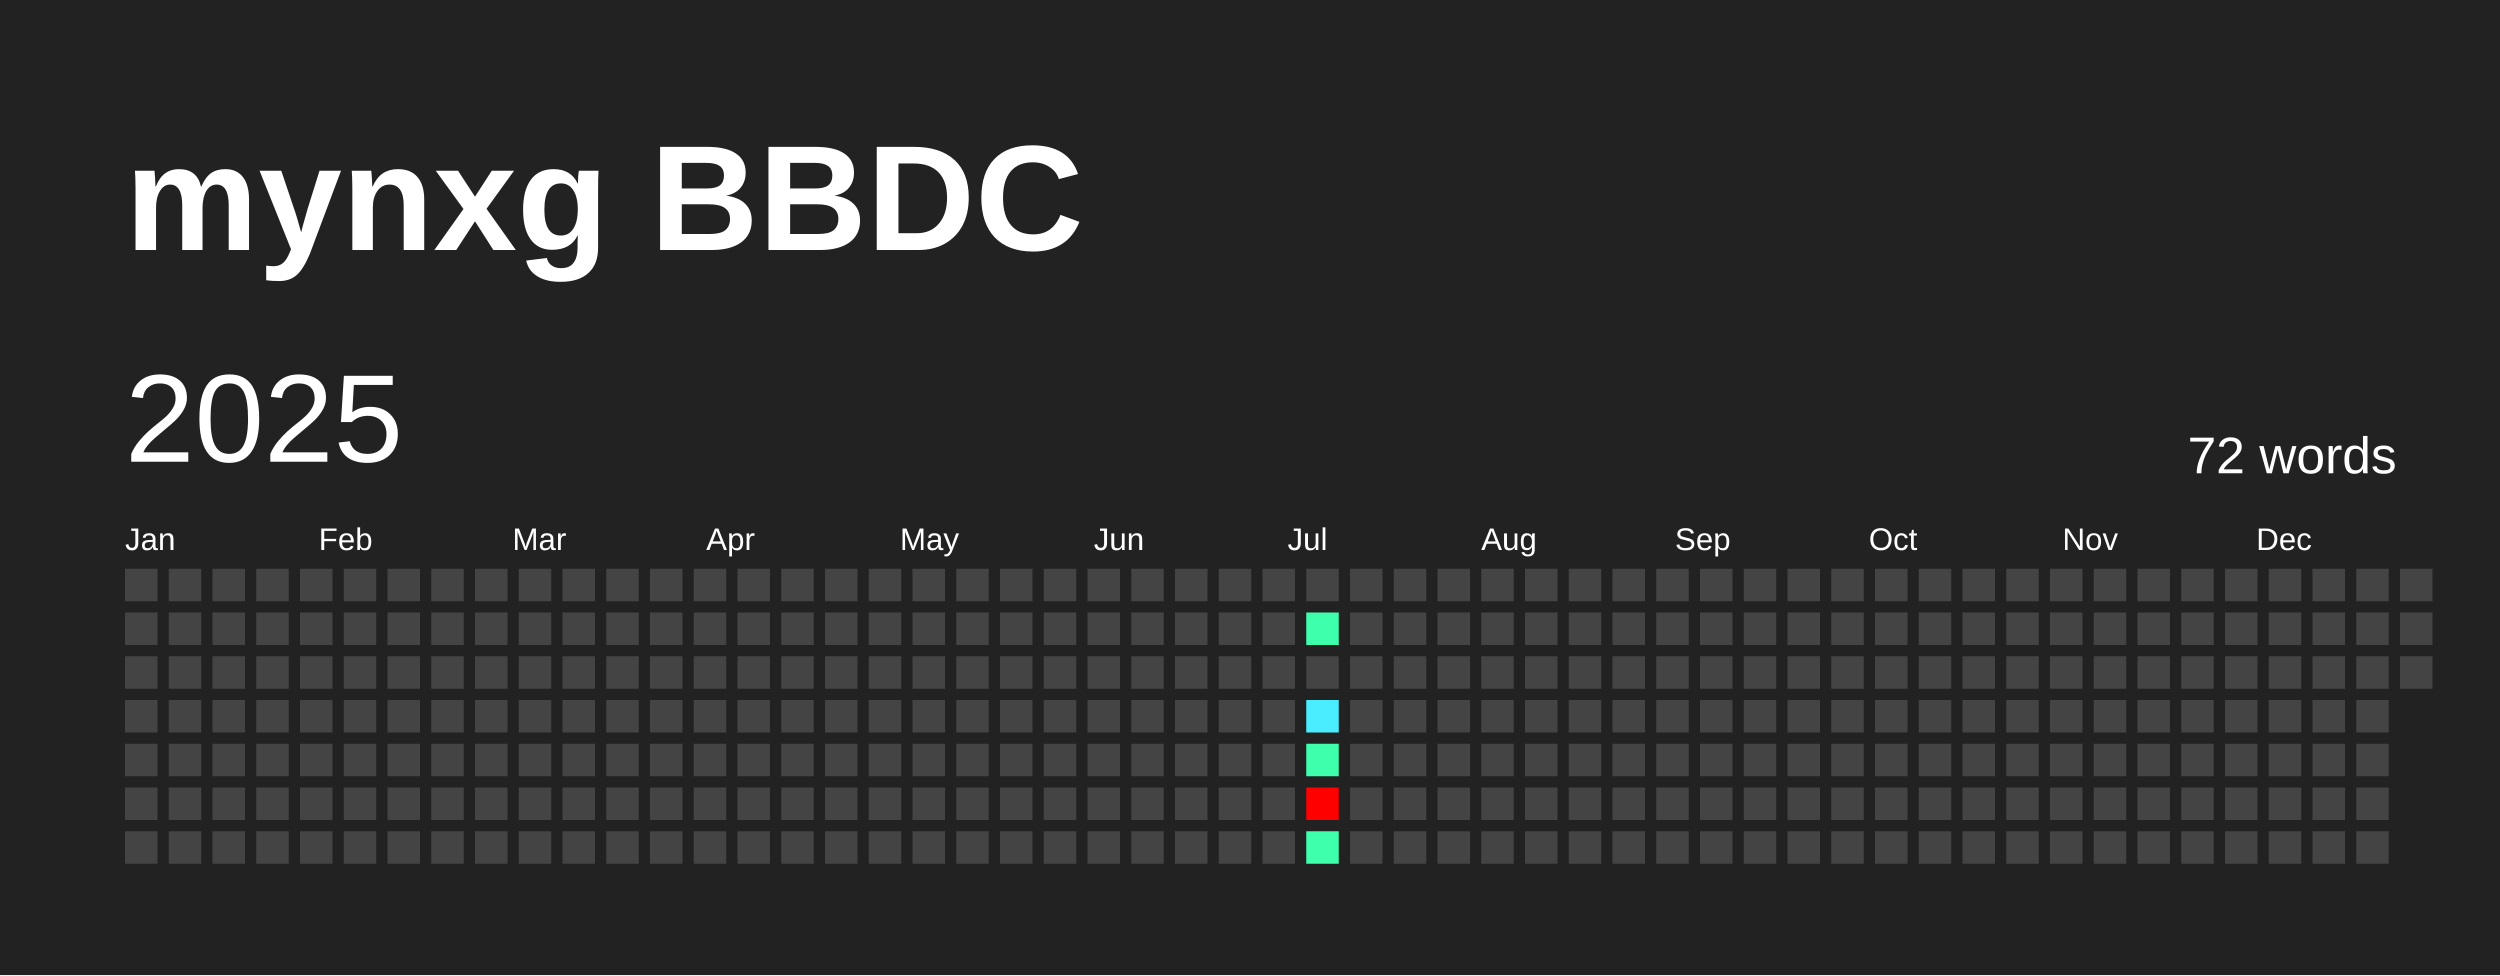
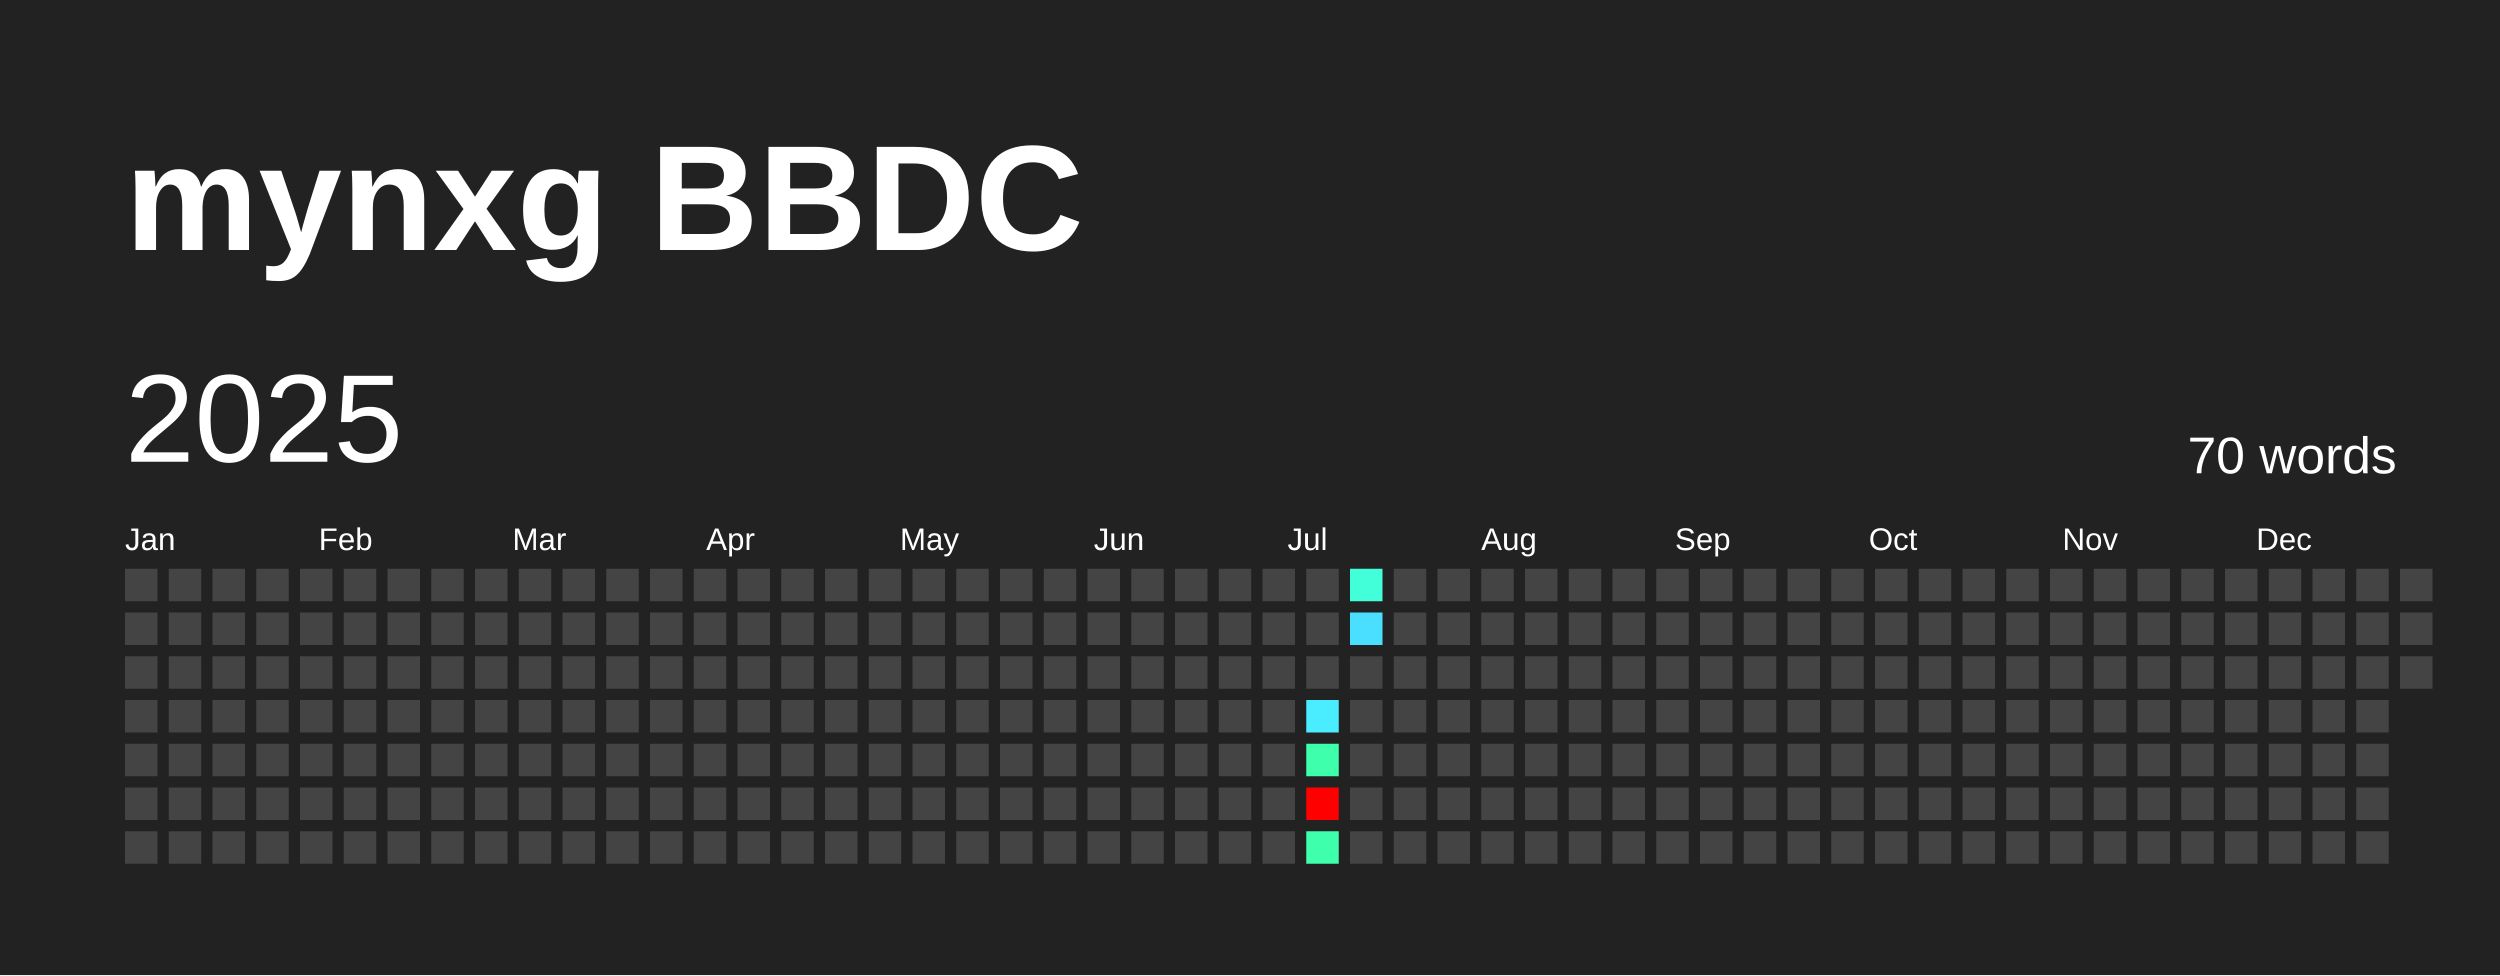
<svg xmlns="http://www.w3.org/2000/svg" baseProfile="full" height="78mm" version="1.1" viewBox="0,0,200,78" width="200mm">
  <defs />
  <rect fill="#222222" height="78" width="200" x="0" y="0" />
  <text fill="#FFFFFF" style="font-size:12px; font-family:Arial; font-weight:bold;" x="10" y="20">mynxg BBDC</text>
  <text dominant-baseline="hanging" fill="#FFFFFF" style="font-size:10.0px; font-family:Arial;" x="10" y="30">2025</text>
-   <text dominant-baseline="hanging" fill="#FFFFFF" style="font-size:4.125px; font-family:Arial;" x="175" y="35">72 words</text>
+   <text dominant-baseline="hanging" fill="#FFFFFF" style="font-size:4.125px; font-family:Arial;" x="175" y="35">70 words</text>
  <text fill="#FFFFFF" style="font-size:2.5px; font-family:Arial" x="10.0" y="44">Jan</text>
  <text fill="#FFFFFF" style="font-size:2.5px; font-family:Arial" x="25.5" y="44">Feb</text>
  <text fill="#FFFFFF" style="font-size:2.5px; font-family:Arial" x="41.0" y="44">Mar</text>
  <text fill="#FFFFFF" style="font-size:2.5px; font-family:Arial" x="56.5" y="44">Apr</text>
  <text fill="#FFFFFF" style="font-size:2.5px; font-family:Arial" x="72.0" y="44">May</text>
  <text fill="#FFFFFF" style="font-size:2.5px; font-family:Arial" x="87.5" y="44">Jun</text>
  <text fill="#FFFFFF" style="font-size:2.5px; font-family:Arial" x="103.0" y="44">Jul</text>
  <text fill="#FFFFFF" style="font-size:2.5px; font-family:Arial" x="118.5" y="44">Aug</text>
  <text fill="#FFFFFF" style="font-size:2.5px; font-family:Arial" x="134.0" y="44">Sep</text>
  <text fill="#FFFFFF" style="font-size:2.5px; font-family:Arial" x="149.5" y="44">Oct</text>
  <text fill="#FFFFFF" style="font-size:2.5px; font-family:Arial" x="165.0" y="44">Nov</text>
  <text fill="#FFFFFF" style="font-size:2.5px; font-family:Arial" x="180.5" y="44">Dec</text>
  <rect fill="#444444" height="2.6" width="2.6" x="10.0" y="45.5" />
  <rect fill="#444444" height="2.6" width="2.6" x="10.0" y="49.0" />
  <rect fill="#444444" height="2.6" width="2.6" x="10.0" y="52.5" />
  <rect fill="#444444" height="2.6" width="2.6" x="10.0" y="56.0" />
  <rect fill="#444444" height="2.6" width="2.6" x="10.0" y="59.5" />
  <rect fill="#444444" height="2.6" width="2.6" x="10.0" y="63.0" />
  <rect fill="#444444" height="2.6" width="2.6" x="10.0" y="66.5" />
  <rect fill="#444444" height="2.6" width="2.6" x="13.5" y="45.5" />
  <rect fill="#444444" height="2.6" width="2.6" x="13.5" y="49.0" />
  <rect fill="#444444" height="2.6" width="2.6" x="13.5" y="52.5" />
  <rect fill="#444444" height="2.6" width="2.6" x="13.5" y="56.0" />
  <rect fill="#444444" height="2.6" width="2.6" x="13.5" y="59.5" />
  <rect fill="#444444" height="2.6" width="2.6" x="13.5" y="63.0" />
  <rect fill="#444444" height="2.6" width="2.6" x="13.5" y="66.5" />
  <rect fill="#444444" height="2.6" width="2.6" x="17.0" y="45.5" />
  <rect fill="#444444" height="2.6" width="2.6" x="17.0" y="49.0" />
  <rect fill="#444444" height="2.6" width="2.6" x="17.0" y="52.5" />
  <rect fill="#444444" height="2.6" width="2.6" x="17.0" y="56.0" />
  <rect fill="#444444" height="2.6" width="2.6" x="17.0" y="59.5" />
  <rect fill="#444444" height="2.6" width="2.6" x="17.0" y="63.0" />
  <rect fill="#444444" height="2.6" width="2.6" x="17.0" y="66.5" />
  <rect fill="#444444" height="2.6" width="2.6" x="20.5" y="45.5" />
  <rect fill="#444444" height="2.6" width="2.6" x="20.5" y="49.0" />
  <rect fill="#444444" height="2.6" width="2.6" x="20.5" y="52.5" />
  <rect fill="#444444" height="2.6" width="2.6" x="20.5" y="56.0" />
  <rect fill="#444444" height="2.6" width="2.6" x="20.5" y="59.5" />
  <rect fill="#444444" height="2.6" width="2.6" x="20.5" y="63.0" />
  <rect fill="#444444" height="2.6" width="2.6" x="20.5" y="66.5" />
  <rect fill="#444444" height="2.6" width="2.6" x="24.0" y="45.5" />
  <rect fill="#444444" height="2.6" width="2.6" x="24.0" y="49.0" />
  <rect fill="#444444" height="2.6" width="2.6" x="24.0" y="52.5" />
  <rect fill="#444444" height="2.6" width="2.6" x="24.0" y="56.0" />
  <rect fill="#444444" height="2.6" width="2.6" x="24.0" y="59.5" />
  <rect fill="#444444" height="2.6" width="2.6" x="24.0" y="63.0" />
  <rect fill="#444444" height="2.6" width="2.6" x="24.0" y="66.5" />
  <rect fill="#444444" height="2.6" width="2.6" x="27.5" y="45.5" />
  <rect fill="#444444" height="2.6" width="2.6" x="27.5" y="49.0" />
  <rect fill="#444444" height="2.6" width="2.6" x="27.5" y="52.5" />
  <rect fill="#444444" height="2.6" width="2.6" x="27.5" y="56.0" />
  <rect fill="#444444" height="2.6" width="2.6" x="27.5" y="59.5" />
  <rect fill="#444444" height="2.6" width="2.6" x="27.5" y="63.0" />
  <rect fill="#444444" height="2.6" width="2.6" x="27.5" y="66.5" />
  <rect fill="#444444" height="2.6" width="2.6" x="31.0" y="45.5" />
  <rect fill="#444444" height="2.6" width="2.6" x="31.0" y="49.0" />
  <rect fill="#444444" height="2.6" width="2.6" x="31.0" y="52.5" />
  <rect fill="#444444" height="2.6" width="2.6" x="31.0" y="56.0" />
  <rect fill="#444444" height="2.6" width="2.6" x="31.0" y="59.5" />
  <rect fill="#444444" height="2.6" width="2.6" x="31.0" y="63.0" />
  <rect fill="#444444" height="2.6" width="2.6" x="31.0" y="66.5" />
  <rect fill="#444444" height="2.6" width="2.6" x="34.5" y="45.5" />
  <rect fill="#444444" height="2.6" width="2.6" x="34.5" y="49.0" />
  <rect fill="#444444" height="2.6" width="2.6" x="34.5" y="52.5" />
  <rect fill="#444444" height="2.6" width="2.6" x="34.5" y="56.0" />
  <rect fill="#444444" height="2.6" width="2.6" x="34.5" y="59.5" />
  <rect fill="#444444" height="2.6" width="2.6" x="34.5" y="63.0" />
  <rect fill="#444444" height="2.6" width="2.6" x="34.5" y="66.5" />
  <rect fill="#444444" height="2.6" width="2.6" x="38.0" y="45.5" />
  <rect fill="#444444" height="2.6" width="2.6" x="38.0" y="49.0" />
  <rect fill="#444444" height="2.6" width="2.6" x="38.0" y="52.5" />
  <rect fill="#444444" height="2.6" width="2.6" x="38.0" y="56.0" />
  <rect fill="#444444" height="2.6" width="2.6" x="38.0" y="59.5" />
  <rect fill="#444444" height="2.6" width="2.6" x="38.0" y="63.0" />
  <rect fill="#444444" height="2.6" width="2.6" x="38.0" y="66.5" />
  <rect fill="#444444" height="2.6" width="2.6" x="41.5" y="45.5" />
  <rect fill="#444444" height="2.6" width="2.6" x="41.5" y="49.0" />
  <rect fill="#444444" height="2.6" width="2.6" x="41.5" y="52.5" />
  <rect fill="#444444" height="2.6" width="2.6" x="41.5" y="56.0" />
  <rect fill="#444444" height="2.6" width="2.6" x="41.5" y="59.5" />
  <rect fill="#444444" height="2.6" width="2.6" x="41.5" y="63.0" />
  <rect fill="#444444" height="2.6" width="2.6" x="41.5" y="66.5" />
  <rect fill="#444444" height="2.6" width="2.6" x="45.0" y="45.5" />
  <rect fill="#444444" height="2.6" width="2.6" x="45.0" y="49.0" />
  <rect fill="#444444" height="2.6" width="2.6" x="45.0" y="52.5" />
  <rect fill="#444444" height="2.6" width="2.6" x="45.0" y="56.0" />
  <rect fill="#444444" height="2.6" width="2.6" x="45.0" y="59.5" />
  <rect fill="#444444" height="2.6" width="2.6" x="45.0" y="63.0" />
  <rect fill="#444444" height="2.6" width="2.6" x="45.0" y="66.5" />
  <rect fill="#444444" height="2.6" width="2.6" x="48.5" y="45.5" />
  <rect fill="#444444" height="2.6" width="2.6" x="48.5" y="49.0" />
  <rect fill="#444444" height="2.6" width="2.6" x="48.5" y="52.5" />
  <rect fill="#444444" height="2.6" width="2.6" x="48.5" y="56.0" />
  <rect fill="#444444" height="2.6" width="2.6" x="48.5" y="59.5" />
  <rect fill="#444444" height="2.6" width="2.6" x="48.5" y="63.0" />
  <rect fill="#444444" height="2.6" width="2.6" x="48.5" y="66.5" />
  <rect fill="#444444" height="2.6" width="2.6" x="52.0" y="45.5" />
  <rect fill="#444444" height="2.6" width="2.6" x="52.0" y="49.0" />
  <rect fill="#444444" height="2.6" width="2.6" x="52.0" y="52.5" />
  <rect fill="#444444" height="2.6" width="2.6" x="52.0" y="56.0" />
  <rect fill="#444444" height="2.6" width="2.6" x="52.0" y="59.5" />
  <rect fill="#444444" height="2.6" width="2.6" x="52.0" y="63.0" />
  <rect fill="#444444" height="2.6" width="2.6" x="52.0" y="66.5" />
  <rect fill="#444444" height="2.6" width="2.6" x="55.5" y="45.5" />
  <rect fill="#444444" height="2.6" width="2.6" x="55.5" y="49.0" />
  <rect fill="#444444" height="2.6" width="2.6" x="55.5" y="52.5" />
  <rect fill="#444444" height="2.6" width="2.6" x="55.5" y="56.0" />
  <rect fill="#444444" height="2.6" width="2.6" x="55.5" y="59.5" />
  <rect fill="#444444" height="2.6" width="2.6" x="55.5" y="63.0" />
  <rect fill="#444444" height="2.6" width="2.6" x="55.5" y="66.5" />
  <rect fill="#444444" height="2.6" width="2.6" x="59.0" y="45.5" />
  <rect fill="#444444" height="2.6" width="2.6" x="59.0" y="49.0" />
  <rect fill="#444444" height="2.6" width="2.6" x="59.0" y="52.5" />
  <rect fill="#444444" height="2.6" width="2.6" x="59.0" y="56.0" />
  <rect fill="#444444" height="2.6" width="2.6" x="59.0" y="59.5" />
  <rect fill="#444444" height="2.6" width="2.6" x="59.0" y="63.0" />
  <rect fill="#444444" height="2.6" width="2.6" x="59.0" y="66.5" />
  <rect fill="#444444" height="2.6" width="2.6" x="62.5" y="45.5" />
  <rect fill="#444444" height="2.6" width="2.6" x="62.5" y="49.0" />
  <rect fill="#444444" height="2.6" width="2.6" x="62.5" y="52.5" />
  <rect fill="#444444" height="2.6" width="2.6" x="62.5" y="56.0" />
  <rect fill="#444444" height="2.6" width="2.6" x="62.5" y="59.5" />
  <rect fill="#444444" height="2.6" width="2.6" x="62.5" y="63.0" />
  <rect fill="#444444" height="2.6" width="2.6" x="62.5" y="66.5" />
  <rect fill="#444444" height="2.6" width="2.6" x="66.0" y="45.5" />
  <rect fill="#444444" height="2.6" width="2.6" x="66.0" y="49.0" />
  <rect fill="#444444" height="2.6" width="2.6" x="66.0" y="52.5" />
  <rect fill="#444444" height="2.6" width="2.6" x="66.0" y="56.0" />
  <rect fill="#444444" height="2.6" width="2.6" x="66.0" y="59.5" />
  <rect fill="#444444" height="2.6" width="2.6" x="66.0" y="63.0" />
  <rect fill="#444444" height="2.6" width="2.6" x="66.0" y="66.5" />
  <rect fill="#444444" height="2.6" width="2.6" x="69.5" y="45.5" />
  <rect fill="#444444" height="2.6" width="2.6" x="69.5" y="49.0" />
  <rect fill="#444444" height="2.6" width="2.6" x="69.5" y="52.5" />
  <rect fill="#444444" height="2.6" width="2.6" x="69.5" y="56.0" />
  <rect fill="#444444" height="2.6" width="2.6" x="69.5" y="59.5" />
  <rect fill="#444444" height="2.6" width="2.6" x="69.5" y="63.0" />
  <rect fill="#444444" height="2.6" width="2.6" x="69.5" y="66.5" />
  <rect fill="#444444" height="2.6" width="2.6" x="73.0" y="45.5" />
  <rect fill="#444444" height="2.6" width="2.6" x="73.0" y="49.0" />
  <rect fill="#444444" height="2.6" width="2.6" x="73.0" y="52.5" />
  <rect fill="#444444" height="2.6" width="2.6" x="73.0" y="56.0" />
  <rect fill="#444444" height="2.6" width="2.6" x="73.0" y="59.5" />
  <rect fill="#444444" height="2.6" width="2.6" x="73.0" y="63.0" />
  <rect fill="#444444" height="2.6" width="2.6" x="73.0" y="66.5" />
  <rect fill="#444444" height="2.6" width="2.6" x="76.5" y="45.5" />
  <rect fill="#444444" height="2.6" width="2.6" x="76.5" y="49.0" />
  <rect fill="#444444" height="2.6" width="2.6" x="76.5" y="52.5" />
  <rect fill="#444444" height="2.6" width="2.6" x="76.5" y="56.0" />
  <rect fill="#444444" height="2.6" width="2.6" x="76.5" y="59.5" />
  <rect fill="#444444" height="2.6" width="2.6" x="76.5" y="63.0" />
  <rect fill="#444444" height="2.6" width="2.6" x="76.5" y="66.5" />
  <rect fill="#444444" height="2.6" width="2.6" x="80.0" y="45.5" />
  <rect fill="#444444" height="2.6" width="2.6" x="80.0" y="49.0" />
  <rect fill="#444444" height="2.6" width="2.6" x="80.0" y="52.5" />
  <rect fill="#444444" height="2.6" width="2.6" x="80.0" y="56.0" />
  <rect fill="#444444" height="2.6" width="2.6" x="80.0" y="59.5" />
  <rect fill="#444444" height="2.6" width="2.6" x="80.0" y="63.0" />
  <rect fill="#444444" height="2.6" width="2.6" x="80.0" y="66.5" />
  <rect fill="#444444" height="2.6" width="2.6" x="83.5" y="45.5" />
  <rect fill="#444444" height="2.6" width="2.6" x="83.5" y="49.0" />
  <rect fill="#444444" height="2.6" width="2.6" x="83.5" y="52.5" />
  <rect fill="#444444" height="2.6" width="2.6" x="83.5" y="56.0" />
  <rect fill="#444444" height="2.6" width="2.6" x="83.5" y="59.5" />
  <rect fill="#444444" height="2.6" width="2.6" x="83.5" y="63.0" />
  <rect fill="#444444" height="2.6" width="2.6" x="83.5" y="66.5" />
  <rect fill="#444444" height="2.6" width="2.6" x="87.0" y="45.5" />
  <rect fill="#444444" height="2.6" width="2.6" x="87.0" y="49.0" />
  <rect fill="#444444" height="2.6" width="2.6" x="87.0" y="52.5" />
  <rect fill="#444444" height="2.6" width="2.6" x="87.0" y="56.0" />
  <rect fill="#444444" height="2.6" width="2.6" x="87.0" y="59.5" />
  <rect fill="#444444" height="2.6" width="2.6" x="87.0" y="63.0" />
  <rect fill="#444444" height="2.6" width="2.6" x="87.0" y="66.5" />
  <rect fill="#444444" height="2.6" width="2.6" x="90.5" y="45.5" />
  <rect fill="#444444" height="2.6" width="2.6" x="90.5" y="49.0" />
  <rect fill="#444444" height="2.6" width="2.6" x="90.5" y="52.5" />
  <rect fill="#444444" height="2.6" width="2.6" x="90.5" y="56.0" />
  <rect fill="#444444" height="2.6" width="2.6" x="90.5" y="59.5" />
  <rect fill="#444444" height="2.6" width="2.6" x="90.5" y="63.0" />
  <rect fill="#444444" height="2.6" width="2.6" x="90.5" y="66.5" />
  <rect fill="#444444" height="2.6" width="2.6" x="94.0" y="45.5" />
  <rect fill="#444444" height="2.6" width="2.6" x="94.0" y="49.0" />
  <rect fill="#444444" height="2.6" width="2.6" x="94.0" y="52.5" />
  <rect fill="#444444" height="2.6" width="2.6" x="94.0" y="56.0" />
  <rect fill="#444444" height="2.6" width="2.6" x="94.0" y="59.5" />
  <rect fill="#444444" height="2.6" width="2.6" x="94.0" y="63.0" />
  <rect fill="#444444" height="2.6" width="2.6" x="94.0" y="66.5" />
  <rect fill="#444444" height="2.6" width="2.6" x="97.5" y="45.5" />
  <rect fill="#444444" height="2.6" width="2.6" x="97.5" y="49.0" />
  <rect fill="#444444" height="2.6" width="2.6" x="97.5" y="52.5" />
  <rect fill="#444444" height="2.6" width="2.6" x="97.5" y="56.0" />
  <rect fill="#444444" height="2.6" width="2.6" x="97.5" y="59.5" />
  <rect fill="#444444" height="2.6" width="2.6" x="97.5" y="63.0" />
  <rect fill="#444444" height="2.6" width="2.6" x="97.5" y="66.5" />
  <rect fill="#444444" height="2.6" width="2.6" x="101.0" y="45.5" />
  <rect fill="#444444" height="2.6" width="2.6" x="101.0" y="49.0" />
  <rect fill="#444444" height="2.6" width="2.6" x="101.0" y="52.5" />
  <rect fill="#444444" height="2.6" width="2.6" x="101.0" y="56.0" />
  <rect fill="#444444" height="2.6" width="2.6" x="101.0" y="59.5" />
  <rect fill="#444444" height="2.6" width="2.6" x="101.0" y="63.0" />
  <rect fill="#444444" height="2.6" width="2.6" x="101.0" y="66.5" />
  <rect fill="#444444" height="2.6" width="2.6" x="104.5" y="45.5" />
-   <rect fill="#3dffac" height="2.6" width="2.6" x="104.5" y="49.0" />
+   <rect fill="#444444" height="2.6" width="2.6" x="104.5" y="49.0" />
  <rect fill="#444444" height="2.6" width="2.6" x="104.5" y="52.5" />
  <rect fill="#49edff" height="2.6" width="2.6" x="104.5" y="56.0" />
  <rect fill="#3dffac" height="2.6" width="2.6" x="104.5" y="59.5" />
  <rect fill="red" height="2.6" width="2.6" x="104.5" y="63.0" />
  <rect fill="#3dffac" height="2.6" width="2.6" x="104.5" y="66.5" />
-   <rect fill="#444444" height="2.6" width="2.6" x="108.0" y="45.5" />
-   <rect fill="#444444" height="2.6" width="2.6" x="108.0" y="49.0" />
+   <rect fill="#42ffd9" height="2.6" width="2.6" x="108.0" y="45.5" />
+   <rect fill="#4bdfff" height="2.6" width="2.6" x="108.0" y="49.0" />
  <rect fill="#444444" height="2.6" width="2.6" x="108.0" y="52.5" />
  <rect fill="#444444" height="2.6" width="2.6" x="108.0" y="56.0" />
  <rect fill="#444444" height="2.6" width="2.6" x="108.0" y="59.5" />
  <rect fill="#444444" height="2.6" width="2.6" x="108.0" y="63.0" />
  <rect fill="#444444" height="2.6" width="2.6" x="108.0" y="66.5" />
  <rect fill="#444444" height="2.6" width="2.6" x="111.5" y="45.5" />
  <rect fill="#444444" height="2.6" width="2.6" x="111.5" y="49.0" />
  <rect fill="#444444" height="2.6" width="2.6" x="111.5" y="52.5" />
  <rect fill="#444444" height="2.6" width="2.6" x="111.5" y="56.0" />
  <rect fill="#444444" height="2.6" width="2.6" x="111.5" y="59.5" />
  <rect fill="#444444" height="2.6" width="2.6" x="111.5" y="63.0" />
  <rect fill="#444444" height="2.6" width="2.6" x="111.5" y="66.5" />
  <rect fill="#444444" height="2.6" width="2.6" x="115.0" y="45.5" />
  <rect fill="#444444" height="2.6" width="2.6" x="115.0" y="49.0" />
  <rect fill="#444444" height="2.6" width="2.6" x="115.0" y="52.5" />
  <rect fill="#444444" height="2.6" width="2.6" x="115.0" y="56.0" />
  <rect fill="#444444" height="2.6" width="2.6" x="115.0" y="59.5" />
  <rect fill="#444444" height="2.6" width="2.6" x="115.0" y="63.0" />
  <rect fill="#444444" height="2.6" width="2.6" x="115.0" y="66.5" />
  <rect fill="#444444" height="2.6" width="2.6" x="118.5" y="45.5" />
  <rect fill="#444444" height="2.6" width="2.6" x="118.5" y="49.0" />
  <rect fill="#444444" height="2.6" width="2.6" x="118.5" y="52.5" />
  <rect fill="#444444" height="2.6" width="2.6" x="118.5" y="56.0" />
  <rect fill="#444444" height="2.6" width="2.6" x="118.5" y="59.5" />
  <rect fill="#444444" height="2.6" width="2.6" x="118.5" y="63.0" />
  <rect fill="#444444" height="2.6" width="2.6" x="118.5" y="66.5" />
  <rect fill="#444444" height="2.6" width="2.6" x="122.0" y="45.5" />
  <rect fill="#444444" height="2.6" width="2.6" x="122.0" y="49.0" />
  <rect fill="#444444" height="2.6" width="2.6" x="122.0" y="52.5" />
  <rect fill="#444444" height="2.6" width="2.6" x="122.0" y="56.0" />
  <rect fill="#444444" height="2.6" width="2.6" x="122.0" y="59.5" />
  <rect fill="#444444" height="2.6" width="2.6" x="122.0" y="63.0" />
  <rect fill="#444444" height="2.6" width="2.6" x="122.0" y="66.5" />
  <rect fill="#444444" height="2.6" width="2.6" x="125.5" y="45.5" />
  <rect fill="#444444" height="2.6" width="2.6" x="125.5" y="49.0" />
  <rect fill="#444444" height="2.6" width="2.6" x="125.5" y="52.5" />
  <rect fill="#444444" height="2.6" width="2.6" x="125.5" y="56.0" />
  <rect fill="#444444" height="2.6" width="2.6" x="125.5" y="59.5" />
  <rect fill="#444444" height="2.6" width="2.6" x="125.5" y="63.0" />
  <rect fill="#444444" height="2.6" width="2.6" x="125.5" y="66.5" />
  <rect fill="#444444" height="2.6" width="2.6" x="129.0" y="45.5" />
  <rect fill="#444444" height="2.6" width="2.6" x="129.0" y="49.0" />
  <rect fill="#444444" height="2.6" width="2.6" x="129.0" y="52.5" />
  <rect fill="#444444" height="2.6" width="2.6" x="129.0" y="56.0" />
  <rect fill="#444444" height="2.6" width="2.6" x="129.0" y="59.5" />
  <rect fill="#444444" height="2.6" width="2.6" x="129.0" y="63.0" />
  <rect fill="#444444" height="2.6" width="2.6" x="129.0" y="66.5" />
  <rect fill="#444444" height="2.6" width="2.6" x="132.5" y="45.5" />
  <rect fill="#444444" height="2.6" width="2.6" x="132.5" y="49.0" />
  <rect fill="#444444" height="2.6" width="2.6" x="132.5" y="52.5" />
  <rect fill="#444444" height="2.6" width="2.6" x="132.5" y="56.0" />
  <rect fill="#444444" height="2.6" width="2.6" x="132.5" y="59.5" />
  <rect fill="#444444" height="2.6" width="2.6" x="132.5" y="63.0" />
  <rect fill="#444444" height="2.6" width="2.6" x="132.5" y="66.5" />
  <rect fill="#444444" height="2.6" width="2.6" x="136.0" y="45.5" />
  <rect fill="#444444" height="2.6" width="2.6" x="136.0" y="49.0" />
  <rect fill="#444444" height="2.6" width="2.6" x="136.0" y="52.5" />
  <rect fill="#444444" height="2.6" width="2.6" x="136.0" y="56.0" />
  <rect fill="#444444" height="2.6" width="2.6" x="136.0" y="59.5" />
  <rect fill="#444444" height="2.6" width="2.6" x="136.0" y="63.0" />
  <rect fill="#444444" height="2.6" width="2.6" x="136.0" y="66.5" />
  <rect fill="#444444" height="2.6" width="2.6" x="139.5" y="45.5" />
  <rect fill="#444444" height="2.6" width="2.6" x="139.5" y="49.0" />
  <rect fill="#444444" height="2.6" width="2.6" x="139.5" y="52.5" />
  <rect fill="#444444" height="2.6" width="2.6" x="139.5" y="56.0" />
  <rect fill="#444444" height="2.6" width="2.6" x="139.5" y="59.5" />
  <rect fill="#444444" height="2.6" width="2.6" x="139.5" y="63.0" />
  <rect fill="#444444" height="2.6" width="2.6" x="139.5" y="66.5" />
  <rect fill="#444444" height="2.6" width="2.6" x="143.0" y="45.5" />
  <rect fill="#444444" height="2.6" width="2.6" x="143.0" y="49.0" />
  <rect fill="#444444" height="2.6" width="2.6" x="143.0" y="52.5" />
  <rect fill="#444444" height="2.6" width="2.6" x="143.0" y="56.0" />
  <rect fill="#444444" height="2.6" width="2.6" x="143.0" y="59.5" />
  <rect fill="#444444" height="2.6" width="2.6" x="143.0" y="63.0" />
  <rect fill="#444444" height="2.6" width="2.6" x="143.0" y="66.5" />
  <rect fill="#444444" height="2.6" width="2.6" x="146.5" y="45.5" />
  <rect fill="#444444" height="2.6" width="2.6" x="146.5" y="49.0" />
  <rect fill="#444444" height="2.6" width="2.6" x="146.5" y="52.5" />
  <rect fill="#444444" height="2.6" width="2.6" x="146.5" y="56.0" />
  <rect fill="#444444" height="2.6" width="2.6" x="146.5" y="59.5" />
  <rect fill="#444444" height="2.6" width="2.6" x="146.5" y="63.0" />
  <rect fill="#444444" height="2.6" width="2.6" x="146.5" y="66.5" />
  <rect fill="#444444" height="2.6" width="2.6" x="150.0" y="45.5" />
  <rect fill="#444444" height="2.6" width="2.6" x="150.0" y="49.0" />
  <rect fill="#444444" height="2.6" width="2.6" x="150.0" y="52.5" />
  <rect fill="#444444" height="2.6" width="2.6" x="150.0" y="56.0" />
  <rect fill="#444444" height="2.6" width="2.6" x="150.0" y="59.5" />
  <rect fill="#444444" height="2.6" width="2.6" x="150.0" y="63.0" />
  <rect fill="#444444" height="2.6" width="2.6" x="150.0" y="66.5" />
  <rect fill="#444444" height="2.6" width="2.6" x="153.5" y="45.5" />
  <rect fill="#444444" height="2.6" width="2.6" x="153.5" y="49.0" />
  <rect fill="#444444" height="2.6" width="2.6" x="153.5" y="52.5" />
  <rect fill="#444444" height="2.6" width="2.6" x="153.5" y="56.0" />
  <rect fill="#444444" height="2.6" width="2.6" x="153.5" y="59.5" />
  <rect fill="#444444" height="2.6" width="2.6" x="153.5" y="63.0" />
  <rect fill="#444444" height="2.6" width="2.6" x="153.5" y="66.5" />
  <rect fill="#444444" height="2.6" width="2.6" x="157.0" y="45.5" />
  <rect fill="#444444" height="2.6" width="2.6" x="157.0" y="49.0" />
  <rect fill="#444444" height="2.6" width="2.6" x="157.0" y="52.5" />
  <rect fill="#444444" height="2.6" width="2.6" x="157.0" y="56.0" />
  <rect fill="#444444" height="2.6" width="2.6" x="157.0" y="59.5" />
  <rect fill="#444444" height="2.6" width="2.6" x="157.0" y="63.0" />
  <rect fill="#444444" height="2.6" width="2.6" x="157.0" y="66.5" />
  <rect fill="#444444" height="2.6" width="2.6" x="160.5" y="45.5" />
  <rect fill="#444444" height="2.6" width="2.6" x="160.5" y="49.0" />
  <rect fill="#444444" height="2.6" width="2.6" x="160.5" y="52.5" />
  <rect fill="#444444" height="2.6" width="2.6" x="160.5" y="56.0" />
  <rect fill="#444444" height="2.6" width="2.6" x="160.5" y="59.5" />
  <rect fill="#444444" height="2.6" width="2.6" x="160.5" y="63.0" />
  <rect fill="#444444" height="2.6" width="2.6" x="160.5" y="66.5" />
  <rect fill="#444444" height="2.6" width="2.6" x="164.0" y="45.5" />
  <rect fill="#444444" height="2.6" width="2.6" x="164.0" y="49.0" />
  <rect fill="#444444" height="2.6" width="2.6" x="164.0" y="52.5" />
  <rect fill="#444444" height="2.6" width="2.6" x="164.0" y="56.0" />
  <rect fill="#444444" height="2.6" width="2.6" x="164.0" y="59.5" />
  <rect fill="#444444" height="2.6" width="2.6" x="164.0" y="63.0" />
  <rect fill="#444444" height="2.6" width="2.6" x="164.0" y="66.5" />
  <rect fill="#444444" height="2.6" width="2.6" x="167.5" y="45.5" />
  <rect fill="#444444" height="2.6" width="2.6" x="167.5" y="49.0" />
  <rect fill="#444444" height="2.6" width="2.6" x="167.5" y="52.5" />
  <rect fill="#444444" height="2.6" width="2.6" x="167.5" y="56.0" />
  <rect fill="#444444" height="2.6" width="2.6" x="167.5" y="59.5" />
  <rect fill="#444444" height="2.6" width="2.6" x="167.5" y="63.0" />
  <rect fill="#444444" height="2.6" width="2.6" x="167.5" y="66.5" />
  <rect fill="#444444" height="2.6" width="2.6" x="171.0" y="45.5" />
  <rect fill="#444444" height="2.6" width="2.6" x="171.0" y="49.0" />
  <rect fill="#444444" height="2.6" width="2.6" x="171.0" y="52.5" />
  <rect fill="#444444" height="2.6" width="2.6" x="171.0" y="56.0" />
  <rect fill="#444444" height="2.6" width="2.6" x="171.0" y="59.5" />
  <rect fill="#444444" height="2.6" width="2.6" x="171.0" y="63.0" />
  <rect fill="#444444" height="2.6" width="2.6" x="171.0" y="66.5" />
  <rect fill="#444444" height="2.6" width="2.6" x="174.5" y="45.5" />
  <rect fill="#444444" height="2.6" width="2.6" x="174.5" y="49.0" />
  <rect fill="#444444" height="2.6" width="2.6" x="174.5" y="52.5" />
  <rect fill="#444444" height="2.6" width="2.6" x="174.5" y="56.0" />
  <rect fill="#444444" height="2.6" width="2.6" x="174.5" y="59.5" />
  <rect fill="#444444" height="2.6" width="2.6" x="174.5" y="63.0" />
  <rect fill="#444444" height="2.6" width="2.6" x="174.5" y="66.5" />
  <rect fill="#444444" height="2.6" width="2.6" x="178.0" y="45.5" />
  <rect fill="#444444" height="2.6" width="2.6" x="178.0" y="49.0" />
  <rect fill="#444444" height="2.6" width="2.6" x="178.0" y="52.5" />
  <rect fill="#444444" height="2.6" width="2.6" x="178.0" y="56.0" />
  <rect fill="#444444" height="2.6" width="2.6" x="178.0" y="59.5" />
  <rect fill="#444444" height="2.6" width="2.6" x="178.0" y="63.0" />
  <rect fill="#444444" height="2.6" width="2.6" x="178.0" y="66.5" />
  <rect fill="#444444" height="2.6" width="2.6" x="181.5" y="45.5" />
  <rect fill="#444444" height="2.6" width="2.6" x="181.5" y="49.0" />
  <rect fill="#444444" height="2.6" width="2.6" x="181.5" y="52.5" />
  <rect fill="#444444" height="2.6" width="2.6" x="181.5" y="56.0" />
  <rect fill="#444444" height="2.6" width="2.6" x="181.5" y="59.5" />
  <rect fill="#444444" height="2.6" width="2.6" x="181.5" y="63.0" />
  <rect fill="#444444" height="2.6" width="2.6" x="181.5" y="66.5" />
  <rect fill="#444444" height="2.6" width="2.6" x="185.0" y="45.5" />
  <rect fill="#444444" height="2.6" width="2.6" x="185.0" y="49.0" />
  <rect fill="#444444" height="2.6" width="2.6" x="185.0" y="52.5" />
  <rect fill="#444444" height="2.6" width="2.6" x="185.0" y="56.0" />
  <rect fill="#444444" height="2.6" width="2.6" x="185.0" y="59.5" />
  <rect fill="#444444" height="2.6" width="2.6" x="185.0" y="63.0" />
  <rect fill="#444444" height="2.6" width="2.6" x="185.0" y="66.5" />
  <rect fill="#444444" height="2.6" width="2.6" x="188.5" y="45.5" />
  <rect fill="#444444" height="2.6" width="2.6" x="188.5" y="49.0" />
  <rect fill="#444444" height="2.6" width="2.6" x="188.5" y="52.5" />
  <rect fill="#444444" height="2.6" width="2.6" x="188.5" y="56.0" />
  <rect fill="#444444" height="2.6" width="2.6" x="188.5" y="59.5" />
  <rect fill="#444444" height="2.6" width="2.6" x="188.5" y="63.0" />
  <rect fill="#444444" height="2.6" width="2.6" x="188.5" y="66.5" />
  <rect fill="#444444" height="2.6" width="2.6" x="192.0" y="45.5" />
  <rect fill="#444444" height="2.6" width="2.6" x="192.0" y="49.0" />
  <rect fill="#444444" height="2.6" width="2.6" x="192.0" y="52.5" />
</svg>
